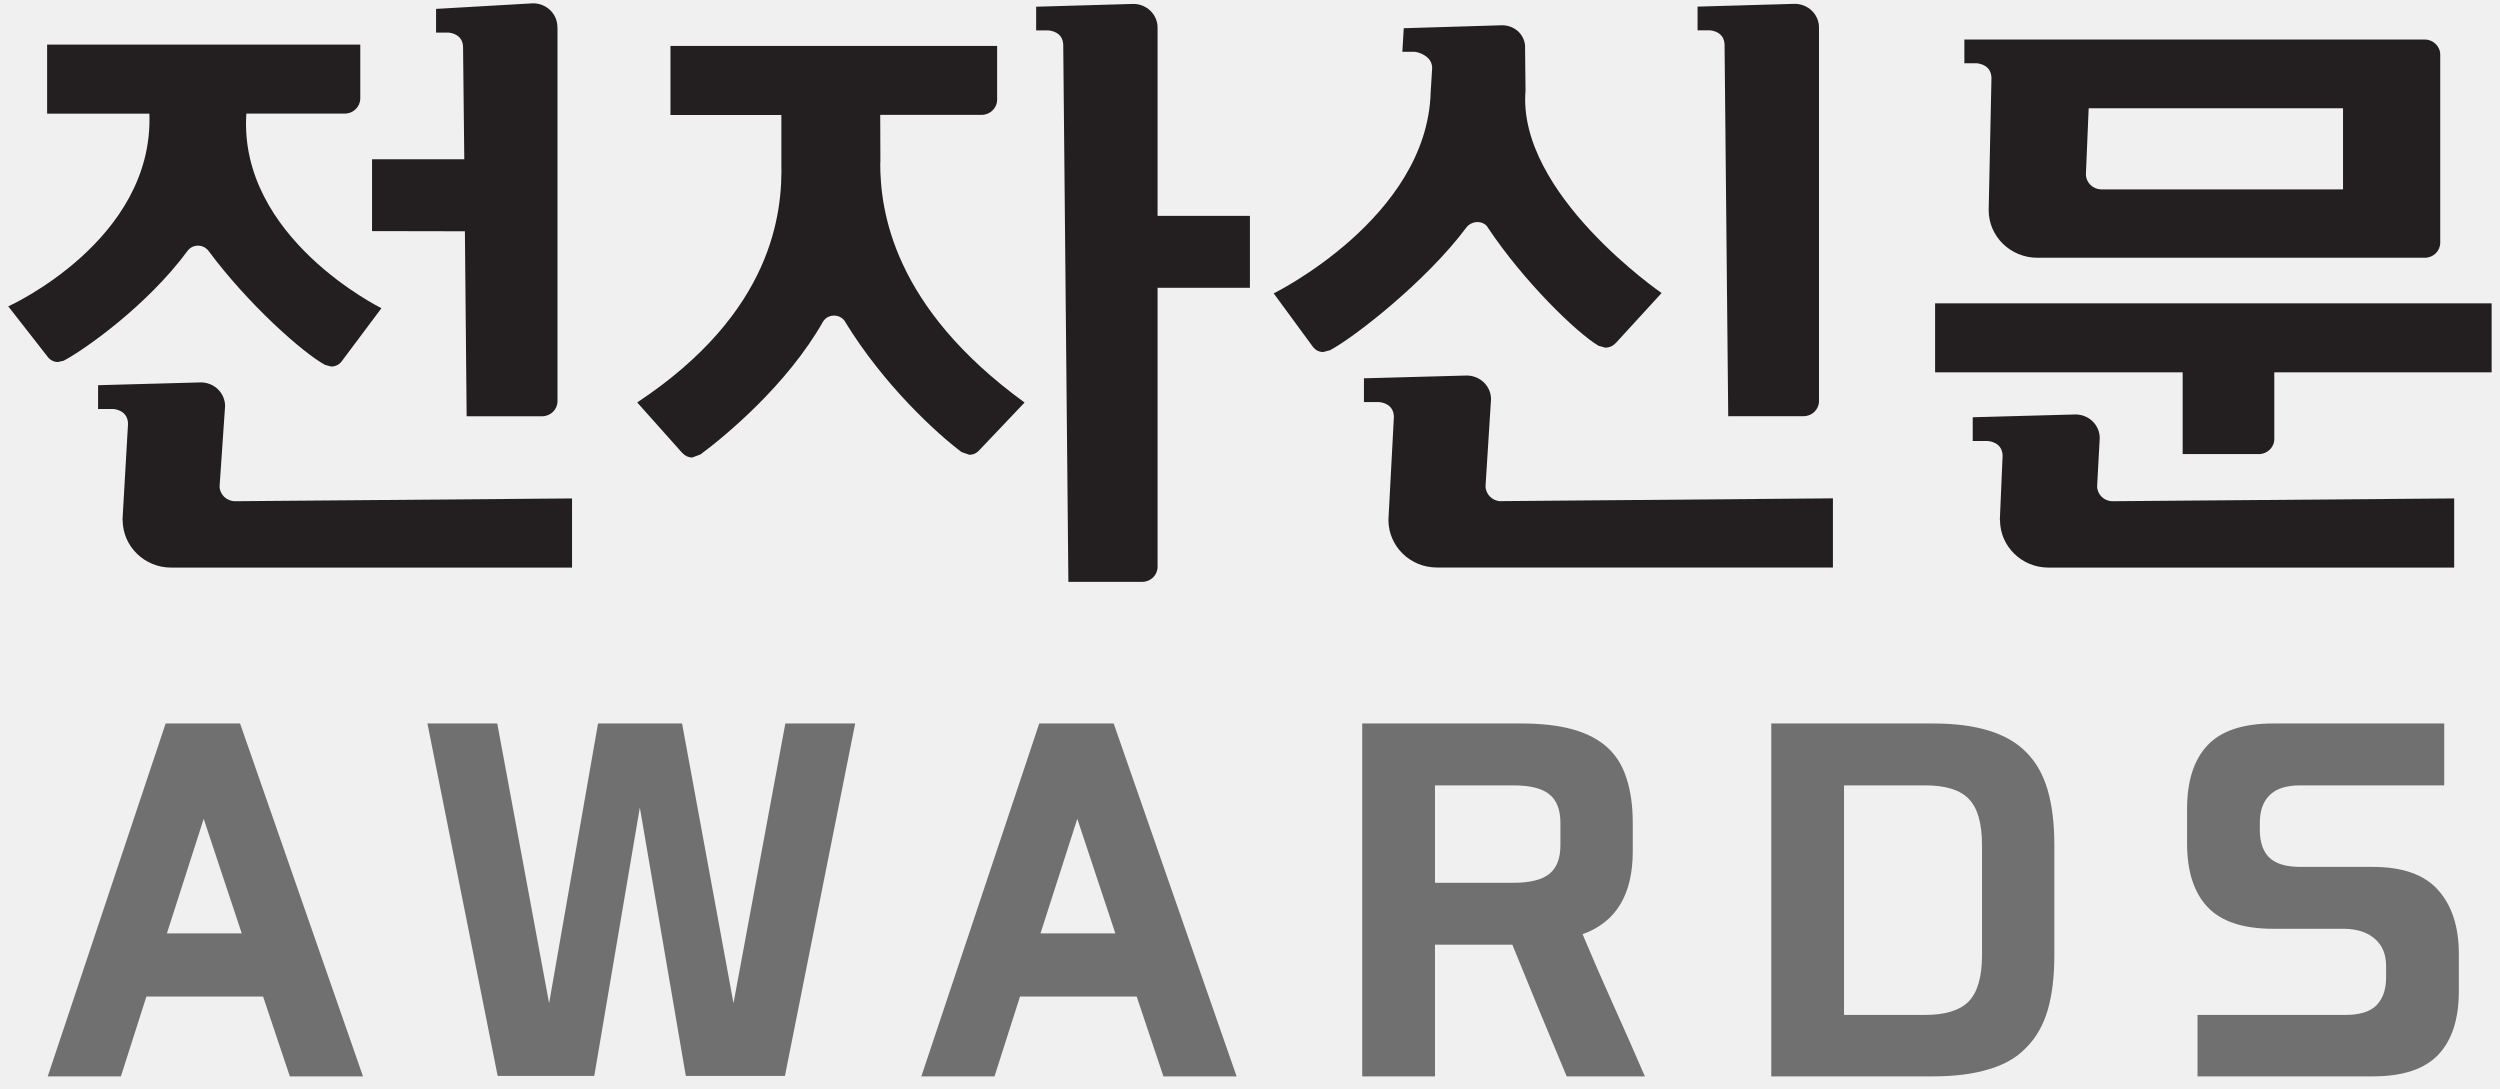
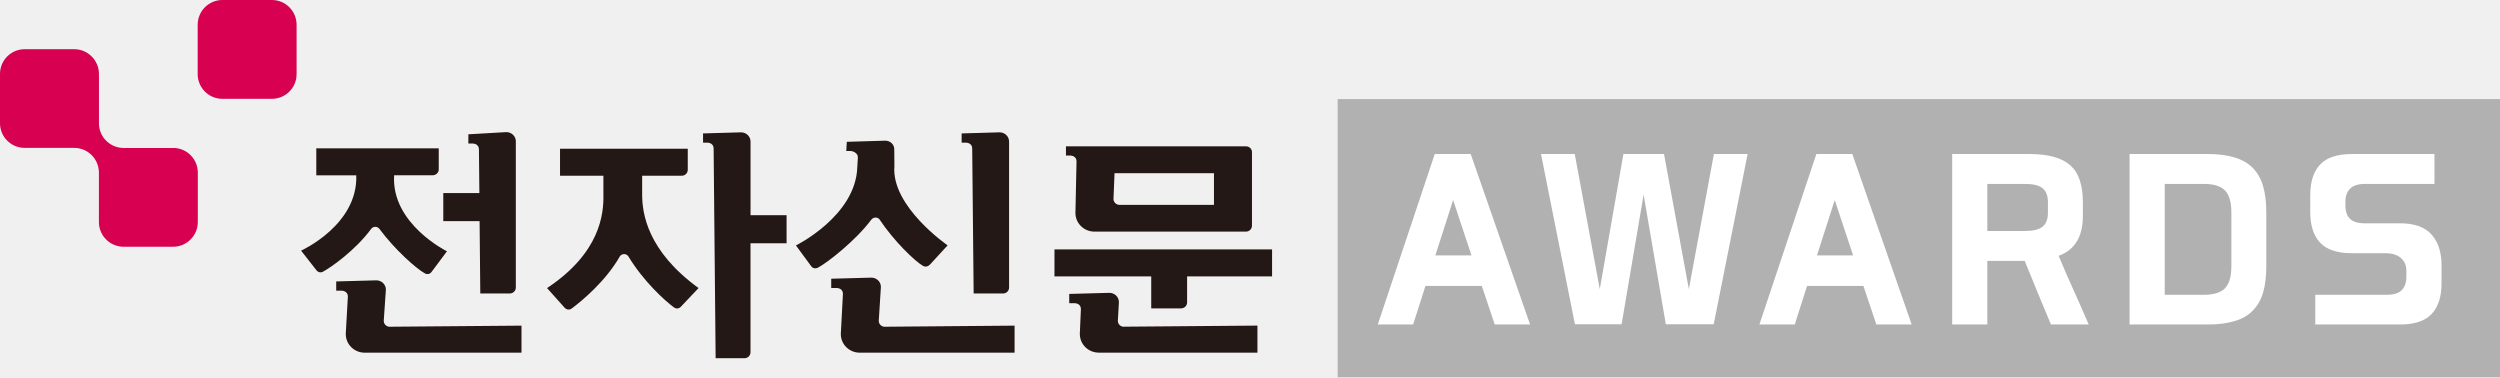
- <svg xmlns="http://www.w3.org/2000/svg" width="287" height="125" viewBox="0 0 287 125" fill="none">
-   <path d="M63.99 3.1C63.99 1.6 62.74 0.38 61.2 0.38L50.06 1.02V3.74H51.46C51.77 3.76 53.13 3.94 53.16 5.41L53.3 18.28H42.71V26.53L53.37 26.55L53.57 47.79H62.22C63.21 47.79 64 47.01 64 46.06V3.11L63.99 3.1Z" fill="#231F20" />
-   <path d="M26.99 57.54C26.01 57.54 25.21 56.76 25.21 55.81L25.84 46.62C25.84 45.11 24.59 43.9 23.05 43.9L11.26 44.22V46.95H12.97C13.29 46.97 14.64 47.15 14.7 48.62L14.06 59.72H14.08C14.1 62.73 16.58 65.16 19.65 65.16H65.67V57.22L27 57.54H26.99Z" fill="#231F20" />
-   <path d="M28.31 13.04H39.58C40.56 13.04 41.35 12.26 41.36 11.32V11.02V5.12H5.41V13.05H17.15C17.68 27.64 0.95 35.17 0.95 35.17L5.45 40.93L5.52 41.03C5.79 41.35 6.2 41.56 6.65 41.56L7.31 41.41C9.58 40.22 16.84 35.16 21.53 28.8C21.8 28.44 22.23 28.2 22.73 28.2C23.23 28.2 23.66 28.44 23.93 28.79C28.45 34.89 34.75 40.5 37.32 41.89L38.03 42.08C38.56 42.08 39.01 41.81 39.27 41.42L43.79 35.38C43.79 35.38 27.36 27.32 28.28 13.05" fill="#231F20" />
-   <path d="M208.82 3.16C208.82 1.65 207.57 0.44 206.03 0.44L194.88 0.76V3.48H196.28C196.6 3.51 197.95 3.68 197.98 5.15L198.4 47.78H207.04C208.03 47.78 208.82 47 208.82 46.05V3.17V3.16Z" fill="#231F20" />
-   <path d="M172.32 57.54C171.34 57.54 170.55 56.76 170.54 55.81L171.17 45.83C171.17 44.33 169.92 43.11 168.37 43.11L156.58 43.43V46.16H158.3C158.62 46.18 159.97 46.36 160.02 47.83L159.39 59.71C159.41 62.72 161.88 65.15 164.96 65.15H210.42V57.21L172.31 57.53L172.32 57.54Z" fill="#231F20" />
-   <path d="M185.54 39.33L185.64 39.22L190.75 33.64C190.75 33.64 174.15 22.23 175.13 10.4L175.08 5.59C175.17 4.11 173.98 2.9 172.43 2.9L161.15 3.24L160.99 5.95H162.41C162.72 5.95 164.46 6.4 164.41 7.86L164.24 10.61C163.83 25.02 146.22 33.68 146.22 33.68L150.77 39.88C151.04 40.2 151.44 40.42 151.91 40.41L152.68 40.21C155.42 38.76 163.68 32.35 168.33 26.13C168.61 25.75 169.08 25.5 169.61 25.49C170.06 25.49 170.45 25.67 170.71 25.97L170.78 26.09V26.12H170.8C174.93 32.33 181.04 38.25 183.54 39.71H183.56L184.29 39.91C184.77 39.91 185.2 39.7 185.51 39.36L185.54 39.33Z" fill="#231F20" />
-   <path d="M268.98 21.74H241.15C240.23 21.69 239.5 20.96 239.46 20.06L239.78 12.43H268.98V21.74ZM280.14 6.28C280.14 5.32 279.34 4.54 278.37 4.54H225.51V7.26H226.91C227.23 7.29 228.57 7.46 228.62 8.93L228.3 24.13C228.3 27.15 230.81 29.59 233.89 29.59H278.36C279.34 29.59 280.12 28.84 280.14 27.88V29.07V6.28Z" fill="#231F20" />
-   <path d="M242.52 57.54C241.54 57.54 240.75 56.76 240.75 55.81L241.05 50.3C241.05 48.79 239.81 47.58 238.26 47.58L226.47 47.9V50.63H228.18C228.5 50.65 229.85 50.83 229.9 52.3L229.58 59.72H229.6C229.61 62.73 232.1 65.16 235.16 65.16H281.74V57.22L242.5 57.54H242.52Z" fill="#231F20" />
-   <path d="M286.04 34.82H222.15V42.74H250.57V52.13H259.31C260.29 52.13 261.09 51.35 261.09 50.4V42.74H286.04V34.82Z" fill="#231F20" />
-   <path d="M143.49 24.78H132.89V3.17C132.89 1.66 131.64 0.45 130.1 0.45L118.95 0.77V3.49H120.35C120.67 3.52 122.02 3.69 122.06 5.16L122.65 66.8H131.11C132.1 66.8 132.89 66.02 132.89 65.07V33.04H143.49V24.79V24.78Z" fill="#231F20" />
-   <path d="M101.07 18.65L101.05 13.19H112.68C113.66 13.19 114.46 12.42 114.47 11.46V11.93V7.6V8.31V5.27H76.97V13.2H89.7V18.66C89.84 24.38 88.8 35.84 73.15 46.2L78.35 52.03H78.37C78.63 52.33 79.03 52.52 79.47 52.52L80.43 52.16C83.23 50.08 90.34 44.22 94.48 36.93C94.74 36.5 95.21 36.23 95.75 36.23C96.29 36.23 96.77 36.51 97.03 36.94V36.96C101.52 44.3 107.65 49.85 110.39 51.9L111.29 52.21C111.72 52.21 112.1 52.03 112.37 51.74L117.62 46.21C102.57 35.27 101.04 24.28 101.05 18.67" fill="#231F20" />
-   <path d="M13.88 123.568H5.48L19.016 83.056H27.56L41.672 123.568H33.272L30.2 114.4H16.808L13.88 123.568ZM19.16 107.152H27.752L23.384 94L19.16 107.152ZM68.653 83.056H78.301L84.205 115.168L90.157 83.056H98.173L90.109 123.52H78.733L73.453 92.704L68.221 123.52H57.133L49.069 83.056H57.085L63.037 115.168L68.653 83.056ZM114.17 123.568H105.77L119.306 83.056H127.85L141.962 123.568H133.562L130.49 114.4H117.098L114.17 123.568ZM119.45 107.152H128.042L123.674 94L119.45 107.152ZM179.856 123.568C178.8 121.04 177.76 118.544 176.736 116.08C175.712 113.584 174.672 111.04 173.616 108.448H164.736V123.568H156.384V83.056H174.624C176.96 83.056 178.928 83.28 180.528 83.728C182.16 84.176 183.488 84.864 184.512 85.792C185.536 86.72 186.272 87.904 186.72 89.344C187.2 90.784 187.44 92.496 187.44 94.48V97.744C187.44 102.704 185.52 105.872 181.68 107.248C182.864 110.064 184.048 112.784 185.232 115.408C186.416 118.032 187.616 120.752 188.832 123.568H179.856ZM173.712 101.344C175.632 101.344 177.008 101.008 177.84 100.336C178.704 99.664 179.136 98.56 179.136 97.024V94.48C179.136 92.944 178.704 91.84 177.84 91.168C177.008 90.496 175.632 90.16 173.712 90.16H164.736V101.344H173.712ZM203.342 123.568V83.056H221.918C224.414 83.056 226.542 83.328 228.302 83.872C230.094 84.416 231.534 85.248 232.622 86.368C233.742 87.488 234.558 88.928 235.07 90.688C235.582 92.448 235.838 94.544 235.838 96.976V109.696C235.838 112.128 235.582 114.224 235.07 115.984C234.558 117.712 233.742 119.136 232.622 120.256C231.534 121.408 230.094 122.24 228.302 122.752C226.542 123.296 224.414 123.568 221.918 123.568H203.342ZM221.006 116.512C223.31 116.512 224.974 116 225.998 114.976C227.022 113.92 227.534 112.144 227.534 109.648V97.024C227.534 94.496 227.022 92.72 225.998 91.696C225.006 90.672 223.342 90.16 221.006 90.16H211.694V116.512H221.006ZM252.276 116.512H269.268C270.9 116.512 272.084 116.144 272.82 115.408C273.556 114.64 273.924 113.584 273.924 112.24V110.896C273.924 109.552 273.492 108.512 272.628 107.776C271.796 107.04 270.644 106.656 269.172 106.624H260.964C257.508 106.624 254.996 105.792 253.428 104.128C251.86 102.464 251.076 100.032 251.076 96.832V92.848C251.076 89.648 251.86 87.216 253.428 85.552C254.996 83.888 257.508 83.056 260.964 83.056H280.596V90.16H264.084C262.452 90.16 261.268 90.544 260.532 91.312C259.796 92.048 259.428 93.088 259.428 94.432V95.248C259.428 96.688 259.796 97.76 260.532 98.464C261.268 99.168 262.452 99.52 264.084 99.52H272.388C275.812 99.52 278.308 100.4 279.876 102.16C281.476 103.92 282.276 106.384 282.276 109.552V113.776C282.276 116.976 281.492 119.408 279.924 121.072C278.356 122.736 275.844 123.568 272.388 123.568H252.276V116.512Z" fill="#707070" />
+ <svg xmlns="http://www.w3.org/2000/svg" width="656" height="99" viewBox="0 0 656 99" fill="none">
+   <rect x="351" y="26" width="305" height="73" fill="#B1B1B1" />
+   <path d="M370.805 85.148H361.53L376.476 40.416H385.91L401.492 85.148H392.217L388.825 75.025H374.038L370.805 85.148ZM376.635 67.022H386.122L381.299 52.5L376.635 67.022ZM425.984 40.416H436.637L443.156 75.873L449.728 40.416H458.579L449.675 85.095H437.114L431.284 51.069L425.507 85.095H413.264L404.36 40.416H413.211L419.783 75.873L425.984 40.416ZM470.942 85.148H461.667L476.613 40.416H486.047L501.629 85.148H492.354L488.962 75.025H474.175L470.942 85.148ZM476.772 67.022H486.259L481.436 52.5L476.772 67.022ZM538.17 85.148C537.004 82.357 535.856 79.601 534.725 76.88C533.595 74.124 532.446 71.315 531.28 68.453H521.475V85.148H512.253V40.416H532.393C534.973 40.416 537.146 40.663 538.912 41.158C540.714 41.653 542.181 42.412 543.311 43.437C544.442 44.462 545.255 45.769 545.749 47.359C546.279 48.949 546.544 50.839 546.544 53.03V56.634C546.544 62.111 544.424 65.609 540.184 67.128C541.492 70.237 542.799 73.241 544.106 76.138C545.414 79.035 546.739 82.039 548.081 85.148H538.17ZM531.386 60.609C533.506 60.609 535.026 60.238 535.944 59.496C536.898 58.754 537.375 57.535 537.375 55.839V53.03C537.375 51.334 536.898 50.115 535.944 49.373C535.026 48.631 533.506 48.26 531.386 48.26H521.475V60.609H531.386ZM558.802 85.148V40.416H579.313C582.069 40.416 584.419 40.716 586.362 41.317C588.341 41.918 589.931 42.836 591.132 44.073C592.369 45.31 593.27 46.9 593.835 48.843C594.401 50.786 594.683 53.101 594.683 55.786V69.831C594.683 72.516 594.401 74.831 593.835 76.774C593.27 78.682 592.369 80.254 591.132 81.491C589.931 82.763 588.341 83.682 586.362 84.247C584.419 84.848 582.069 85.148 579.313 85.148H558.802ZM578.306 77.357C580.85 77.357 582.688 76.792 583.818 75.661C584.949 74.495 585.514 72.534 585.514 69.778V55.839C585.514 53.048 584.949 51.087 583.818 49.956C582.723 48.825 580.886 48.26 578.306 48.26H568.024V77.357H578.306ZM607.534 77.357H626.296C628.098 77.357 629.405 76.951 630.218 76.138C631.03 75.29 631.437 74.124 631.437 72.64V71.156C631.437 69.672 630.96 68.524 630.006 67.711C629.087 66.898 627.815 66.474 626.19 66.439H617.127C613.311 66.439 610.537 65.52 608.806 63.683C607.074 61.846 606.209 59.16 606.209 55.627V51.228C606.209 47.695 607.074 45.009 608.806 43.172C610.537 41.335 613.311 40.416 617.127 40.416H638.804V48.26H620.572C618.77 48.26 617.462 48.684 616.65 49.532C615.837 50.345 615.431 51.493 615.431 52.977V53.878C615.431 55.468 615.837 56.652 616.65 57.429C617.462 58.206 618.77 58.595 620.572 58.595H629.741C633.521 58.595 636.277 59.567 638.009 61.51C639.775 63.453 640.659 66.174 640.659 69.672V74.336C640.659 77.869 639.793 80.555 638.062 82.392C636.33 84.229 633.557 85.148 629.741 85.148H607.534V77.357Z" fill="white" />
+   <path d="M77.825 19.453C77.825 23.03 74.925 25.93 71.337 25.93H58.36C54.772 25.93 51.872 23.03 51.872 19.453V6.5C51.872 2.912 54.772 0 58.36 0H71.337C74.925 0 77.825 2.912 77.825 6.5V19.453Z" fill="#D70051" />
+   <path d="M45.407 38.827C45.407 38.827 32.35 38.827 32.304 38.827C28.785 38.746 25.965 35.892 25.965 32.35V19.385C25.953 15.819 23.041 12.908 19.465 12.908H6.488C2.9 12.908 0 15.819 0 19.385V32.338C0 35.915 2.9 38.804 6.488 38.804C6.488 38.804 19.476 38.804 19.488 38.804C23.053 38.815 25.93 41.704 25.953 45.258V58.257C25.953 61.834 28.853 64.745 32.441 64.745H45.418C48.995 64.745 51.906 61.834 51.906 58.257V45.292C51.906 41.715 48.995 38.815 45.418 38.815" fill="#D70051" />
+   <path d="M135.36 37.096C135.36 35.754 134.237 34.665 132.861 34.665L122.899 35.239V37.669H124.149C124.424 37.692 125.639 37.841 125.673 39.159L125.788 50.657H116.319V58.028H125.845L126.029 77.011H133.755C134.638 77.011 135.349 76.312 135.349 75.464V37.084L135.36 37.096Z" fill="#231815" />
+   <path d="M102.288 85.746C101.405 85.746 100.695 85.058 100.695 84.199L101.256 75.991C101.256 74.65 100.133 73.561 98.757 73.561L88.222 73.847V76.278H89.747C90.034 76.3 91.237 76.461 91.283 77.768L90.722 87.695H90.733C90.745 90.377 92.968 92.544 95.708 92.544H136.839V85.448L102.277 85.735L102.288 85.746Z" fill="#231815" />
+   <path d="M103.469 45.991H113.545C114.416 45.991 115.127 45.292 115.127 44.455V44.191V38.918H82.995V46.003H93.484C93.954 59.037 79.006 65.766 79.006 65.766L83.029 70.913L83.098 70.993C83.339 71.279 83.706 71.463 84.107 71.463C84.325 71.463 84.52 71.417 84.692 71.325C86.721 70.259 93.209 65.743 97.393 60.057C97.634 59.736 98.024 59.518 98.471 59.518C98.918 59.518 99.308 59.724 99.548 60.045C103.583 65.49 109.223 70.511 111.516 71.749C111.7 71.853 111.917 71.921 112.147 71.921C112.617 71.921 113.018 71.692 113.247 71.337L117.282 65.938C117.282 65.938 102.598 58.727 103.423 45.991" fill="#231815" />
+   <path d="M264.782 37.153C264.782 35.812 263.67 34.723 262.294 34.723L252.333 35.009V37.44H253.582C253.857 37.462 255.072 37.623 255.107 38.93L255.485 77.011H263.2C264.083 77.011 264.782 76.312 264.782 75.464V37.153Z" fill="#231815" />
+   <path d="M232.169 85.746C231.297 85.746 230.587 85.058 230.587 84.199L231.148 75.28C231.148 73.939 230.025 72.85 228.649 72.85L218.114 73.137V75.578H219.65C219.937 75.59 221.141 75.75 221.187 77.069L220.625 87.695H220.636C220.636 90.377 222.86 92.544 225.611 92.544H266.226V85.448L232.169 85.735V85.746Z" fill="#231815" />
+   <path d="M243.987 69.468C243.987 69.468 244.045 69.4 244.079 69.365L248.653 64.379C248.653 64.379 233.819 54.176 234.691 43.618L234.656 39.319C234.736 37.99 233.67 36.912 232.283 36.912L222.207 37.21L222.058 39.629H223.319C223.594 39.641 225.153 40.03 225.107 41.337L224.958 43.802C224.591 56.664 208.852 64.401 208.852 64.401L212.922 69.938C213.151 70.225 213.518 70.42 213.942 70.408C214.183 70.408 214.423 70.34 214.63 70.236C217.071 68.941 224.465 63.209 228.615 57.661C228.867 57.317 229.291 57.088 229.761 57.088C230.163 57.088 230.506 57.26 230.736 57.512C230.747 57.546 230.782 57.592 230.804 57.615V57.638H230.827C234.519 63.186 239.975 68.482 242.211 69.778H242.222C242.417 69.881 242.635 69.95 242.875 69.95C243.311 69.95 243.689 69.755 243.964 69.457L243.987 69.468Z" fill="#231815" />
+   <path d="M318.545 53.752H293.681C292.856 53.706 292.202 53.053 292.179 52.25L292.455 45.441H318.545V53.752ZM328.53 39.95C328.53 39.09 327.819 38.391 326.948 38.391C326.914 38.391 279.707 38.391 279.707 38.391V40.821H280.957C281.243 40.844 282.447 41.005 282.481 42.311C282.481 42.311 282.195 55.861 282.195 55.896C282.195 58.59 284.442 60.779 287.193 60.779C287.193 60.779 326.914 60.779 326.925 60.779C327.796 60.779 328.496 60.103 328.518 59.243V60.297C328.518 54.692 328.518 39.961 328.518 39.938" fill="#231815" />
+   <path d="M294.908 85.746C294.037 85.746 293.326 85.058 293.326 84.199L293.601 79.281C293.601 77.928 292.478 76.839 291.102 76.839L280.567 77.126V79.568H282.092C282.378 79.579 283.582 79.74 283.628 81.058L283.341 87.684H283.353C283.364 90.366 285.588 92.533 288.328 92.533H329.952V85.437L294.885 85.723L294.908 85.746Z" fill="#231815" />
+   <path d="M333.792 65.445H276.692V72.529H302.084V80.92H309.902C310.773 80.92 311.495 80.232 311.495 79.373V72.529H333.792V65.445Z" fill="#231815" />
+   <path d="M206.41 56.469H196.942V37.153C196.942 35.812 195.83 34.723 194.443 34.723L184.481 35.009V37.44H185.73C186.017 37.462 187.221 37.623 187.255 38.93L187.782 94H195.348C196.231 94 196.93 93.301 196.93 92.441V63.828H206.399V56.457L206.41 56.469Z" fill="#231815" />
+   <path d="M168.501 50.989V46.117H178.875C179.746 46.117 180.469 45.429 180.469 44.57V44.994V41.119V41.75V39.021H146.95V46.106H158.333V50.978C158.459 56.09 157.53 66.327 143.545 75.59L148.199 80.794H148.222C148.463 81.058 148.818 81.23 149.208 81.23C149.54 81.23 149.838 81.104 150.068 80.909C152.567 79.052 158.929 73.813 162.631 67.302C162.861 66.923 163.285 66.671 163.766 66.671C164.248 66.671 164.672 66.923 164.913 67.313C164.913 67.313 164.913 67.313 164.913 67.325C168.913 73.893 174.393 78.845 176.846 80.668C177.064 80.84 177.351 80.943 177.649 80.943C178.027 80.943 178.371 80.783 178.612 80.531L183.3 75.59C169.853 65.811 168.489 55.987 168.501 50.978" fill="#231815" />
</svg>
